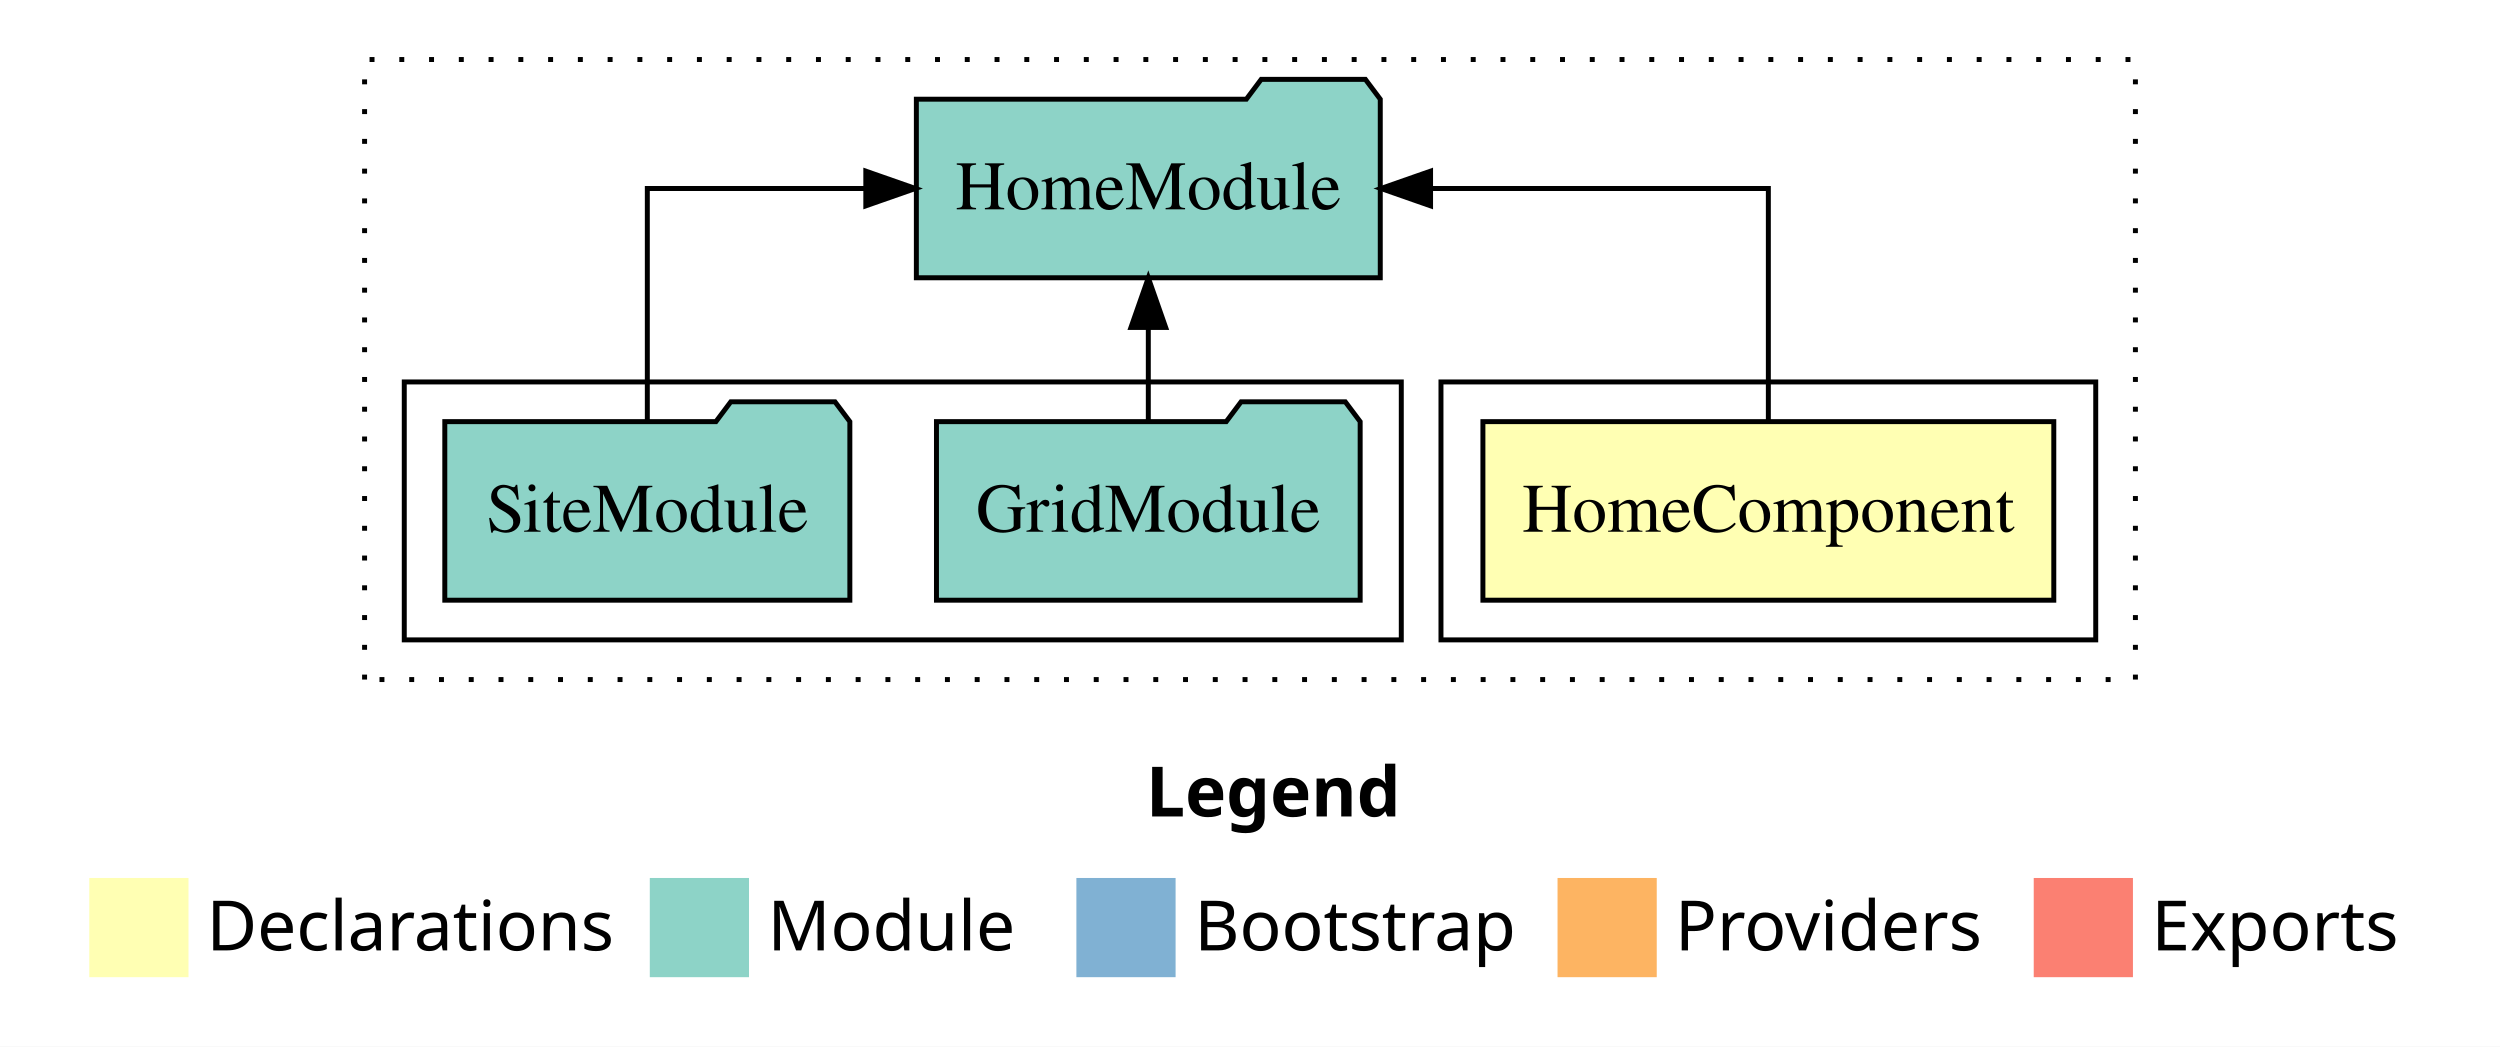
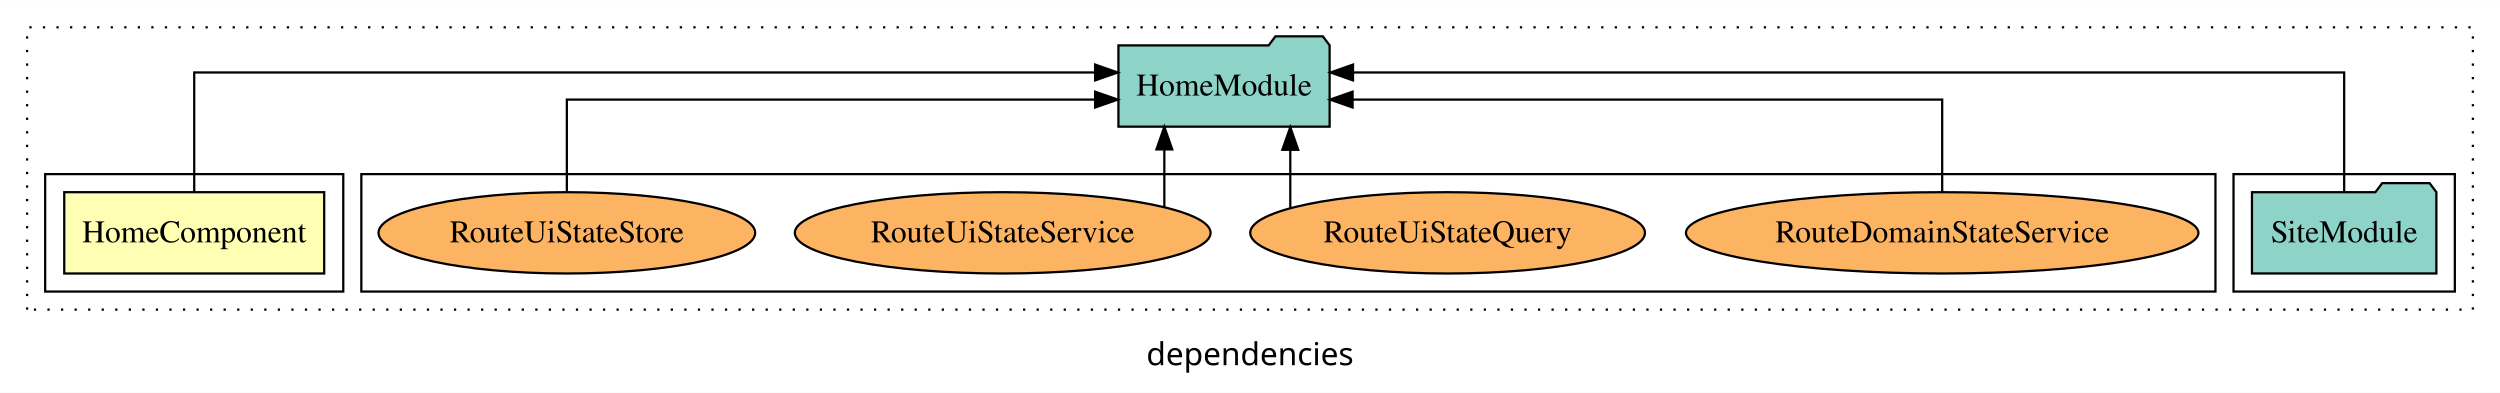
- <svg xmlns="http://www.w3.org/2000/svg" width="504pt" height="211pt" viewBox="0.00 0.00 504.00 211.00">
-   <g id="graph0" class="graph" transform="scale(1 1) rotate(0) translate(4 207)">
-     <polygon fill="#ffffff" stroke="transparent" points="-4,4 -4,-207 500,-207 500,4 -4,4" />
-     <text text-anchor="start" x="227.009" y="-42.4" font-family="sans-serif" font-weight="bold" font-size="14.00" fill="#000000">Legend</text>
-     <polygon fill="#ffffb3" stroke="transparent" points="14,-10 14,-30 34,-30 34,-10 14,-10" />
-     <text text-anchor="start" x="37.629" y="-15.4" font-family="sans-serif" font-size="14.00" fill="#000000">  Declarations</text>
-     <polygon fill="#8dd3c7" stroke="transparent" points="127,-10 127,-30 147,-30 147,-10 127,-10" />
-     <text text-anchor="start" x="150.725" y="-15.4" font-family="sans-serif" font-size="14.00" fill="#000000">  Module</text>
-     <polygon fill="#80b1d3" stroke="transparent" points="213,-10 213,-30 233,-30 233,-10 213,-10" />
-     <text text-anchor="start" x="236.781" y="-15.4" font-family="sans-serif" font-size="14.00" fill="#000000">  Bootstrap</text>
-     <polygon fill="#fdb462" stroke="transparent" points="310,-10 310,-30 330,-30 330,-10 310,-10" />
-     <text text-anchor="start" x="333.673" y="-15.4" font-family="sans-serif" font-size="14.00" fill="#000000">  Providers</text>
-     <polygon fill="#fb8072" stroke="transparent" points="406,-10 406,-30 426,-30 426,-10 406,-10" />
-     <text text-anchor="start" x="429.726" y="-15.4" font-family="sans-serif" font-size="14.00" fill="#000000">  Exports</text>
+ <svg xmlns="http://www.w3.org/2000/svg" width="1107pt" height="174pt" viewBox="0.00 0.00 1107.00 173.80">
+   <g id="graph0" class="graph" transform="scale(1 1) rotate(0) translate(4 169.8)">
+     <polygon fill="white" stroke="transparent" points="-4,4 -4,-169.8 1103,-169.8 1103,4 -4,4" />
+     <text text-anchor="middle" x="549.5" y="-8.2" font-family="sans-serif" font-size="14.00">dependencies</text>
    <g id="clust1" class="cluster">
-       <polygon fill="none" stroke="#000000" stroke-dasharray="1,5" points="69.5,-70 69.5,-195 426.5,-195 426.5,-70 69.5,-70" />
+       <polygon fill="none" stroke="black" stroke-dasharray="1,5" points="8,-32.8 8,-157.8 1091,-157.8 1091,-32.8 8,-32.8" />
+     </g>
+     <g id="clust4" class="cluster">
+       <polygon fill="none" stroke="black" points="985,-40.8 985,-92.8 1083,-92.8 1083,-40.8 985,-40.8" />
+     </g>
+     <g id="clust7" class="cluster">
+       <polygon fill="none" stroke="black" points="156,-40.8 156,-92.8 977,-92.8 977,-40.8 156,-40.8" />
    </g>
    <g id="clust2" class="cluster">
-       <polygon fill="none" stroke="#000000" points="286.5,-78 286.5,-130 418.5,-130 418.5,-78 286.5,-78" />
-     </g>
-     <g id="clust4" class="cluster">
-       <polygon fill="none" stroke="#000000" points="77.5,-78 77.5,-130 278.5,-130 278.5,-78 77.5,-78" />
+       <polygon fill="none" stroke="black" points="16,-40.8 16,-92.8 148,-92.8 148,-40.8 16,-40.8" />
    </g>
    <g id="node1" class="node">
-       <polygon fill="#ffffb3" stroke="#000000" points="410.045,-122 294.955,-122 294.955,-86 410.045,-86 410.045,-122" />
-       <text text-anchor="middle" x="352.5" y="-99.8" font-family="Times,serif" font-size="14.00" fill="#000000">HomeComponent</text>
+       <polygon fill="#ffffb3" stroke="black" points="139.55,-84.8 24.45,-84.8 24.45,-48.8 139.55,-48.8 139.55,-84.8" />
+       <text text-anchor="middle" x="82" y="-62.6" font-family="Times,serif" font-size="14.00">HomeComponent</text>
    </g>
    <g id="node2" class="node">
-       <polygon fill="#8dd3c7" stroke="#000000" points="274.262,-187 271.262,-191 250.262,-191 247.262,-187 180.738,-187 180.738,-151 274.262,-151 274.262,-187" />
-       <text text-anchor="middle" x="227.5" y="-164.8" font-family="Times,serif" font-size="14.00" fill="#000000">HomeModule</text>
+       <polygon fill="#8dd3c7" stroke="black" points="584.76,-149.8 581.76,-153.8 560.76,-153.8 557.76,-149.8 491.24,-149.8 491.24,-113.8 584.76,-113.8 584.76,-149.8" />
+       <text text-anchor="middle" x="538" y="-127.6" font-family="Times,serif" font-size="14.00">HomeModule</text>
    </g>
    <g id="edge1" class="edge">
-       <path fill="none" stroke="#000000" d="M352.5,-122.106C352.5,-141.339 352.5,-169 352.5,-169 352.5,-169 284.401,-169 284.401,-169" />
-       <polygon fill="#000000" stroke="#000000" points="284.401,-165.5 274.401,-169 284.401,-172.5 284.401,-165.5" />
+       <path fill="none" stroke="black" d="M82,-85.08C82,-106.12 82,-137.8 82,-137.8 82,-137.8 480.92,-137.8 480.92,-137.8" />
+       <polygon fill="black" stroke="black" points="480.92,-141.3 490.92,-137.8 480.92,-134.3 480.92,-141.3" />
    </g>
    <g id="node3" class="node">
-       <polygon fill="#8dd3c7" stroke="#000000" points="270.208,-122 267.208,-126 246.208,-126 243.208,-122 184.792,-122 184.792,-86 270.208,-86 270.208,-122" />
-       <text text-anchor="middle" x="227.5" y="-99.8" font-family="Times,serif" font-size="14.00" fill="#000000">GridModule</text>
+       <polygon fill="#8dd3c7" stroke="black" points="1074.83,-84.8 1071.83,-88.8 1050.83,-88.8 1047.83,-84.8 993.17,-84.8 993.17,-48.8 1074.83,-48.8 1074.83,-84.8" />
+       <text text-anchor="middle" x="1034" y="-62.6" font-family="Times,serif" font-size="14.00">SiteModule</text>
    </g>
    <g id="edge2" class="edge">
-       <path fill="none" stroke="#000000" d="M227.5,-122.106C227.5,-122.106 227.5,-140.991 227.5,-140.991" />
-       <polygon fill="#000000" stroke="#000000" points="224,-140.991 227.5,-150.991 231,-140.991 224,-140.991" />
+       <path fill="none" stroke="black" d="M1034,-85.08C1034,-106.12 1034,-137.8 1034,-137.8 1034,-137.8 595.11,-137.8 595.11,-137.8" />
+       <polygon fill="black" stroke="black" points="595.11,-134.3 585.11,-137.8 595.11,-141.3 595.11,-134.3" />
    </g>
    <g id="node4" class="node">
-       <polygon fill="#8dd3c7" stroke="#000000" points="167.329,-122 164.329,-126 143.329,-126 140.329,-122 85.671,-122 85.671,-86 167.329,-86 167.329,-122" />
-       <text text-anchor="middle" x="126.5" y="-99.8" font-family="Times,serif" font-size="14.00" fill="#000000">SiteModule</text>
+       <ellipse fill="#fdb462" stroke="black" cx="856" cy="-66.8" rx="113.46" ry="18" />
+       <text text-anchor="middle" x="856" y="-62.6" font-family="Times,serif" font-size="14.00">RouteDomainStateService</text>
    </g>
    <g id="edge3" class="edge">
-       <path fill="none" stroke="#000000" d="M126.5,-122.106C126.5,-141.339 126.5,-169 126.5,-169 126.5,-169 170.548,-169 170.548,-169" />
-       <polygon fill="#000000" stroke="#000000" points="170.548,-172.5 180.548,-169 170.548,-165.5 170.548,-172.5" />
+       <path fill="none" stroke="black" d="M856,-84.82C856,-102.17 856,-125.8 856,-125.8 856,-125.8 594.92,-125.8 594.92,-125.8" />
+       <polygon fill="black" stroke="black" points="594.92,-122.3 584.92,-125.8 594.92,-129.3 594.92,-122.3" />
+     </g>
+     <g id="node5" class="node">
+       <ellipse fill="#fdb462" stroke="black" cx="637" cy="-66.8" rx="87.4" ry="18" />
+       <text text-anchor="middle" x="637" y="-62.6" font-family="Times,serif" font-size="14.00">RouteUiStateQuery</text>
+     </g>
+     <g id="edge4" class="edge">
+       <path fill="none" stroke="black" d="M567.34,-77.83C567.34,-77.83 567.34,-103.58 567.34,-103.58" />
+       <polygon fill="black" stroke="black" points="563.84,-103.58 567.34,-113.58 570.84,-103.58 563.84,-103.58" />
+     </g>
+     <g id="node6" class="node">
+       <ellipse fill="#fdb462" stroke="black" cx="440" cy="-66.8" rx="92.05" ry="18" />
+       <text text-anchor="middle" x="440" y="-62.6" font-family="Times,serif" font-size="14.00">RouteUiStateService</text>
+     </g>
+     <g id="edge5" class="edge">
+       <path fill="none" stroke="black" d="M511.57,-78.12C511.57,-78.12 511.57,-103.74 511.57,-103.74" />
+       <polygon fill="black" stroke="black" points="508.07,-103.74 511.57,-113.74 515.07,-103.74 508.07,-103.74" />
+     </g>
+     <g id="node7" class="node">
+       <ellipse fill="#fdb462" stroke="black" cx="247" cy="-66.8" rx="83.4" ry="18" />
+       <text text-anchor="middle" x="247" y="-62.6" font-family="Times,serif" font-size="14.00">RouteUiStateStore</text>
+     </g>
+     <g id="edge6" class="edge">
+       <path fill="none" stroke="black" d="M247,-84.82C247,-102.17 247,-125.8 247,-125.8 247,-125.8 480.92,-125.8 480.92,-125.8" />
+       <polygon fill="black" stroke="black" points="480.92,-129.3 490.92,-125.8 480.92,-122.3 480.92,-129.3" />
    </g>
  </g>
</svg>
